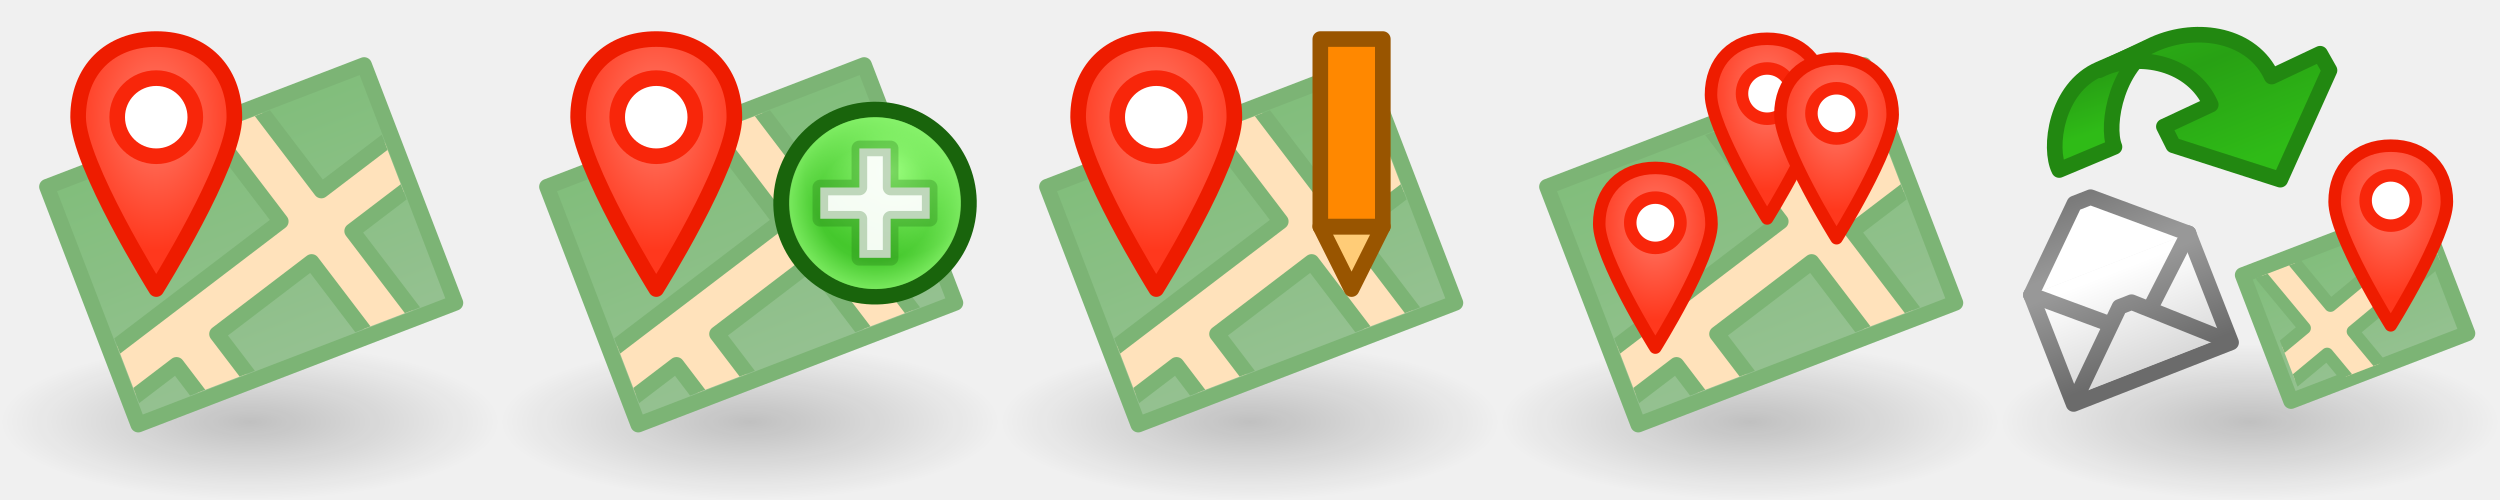
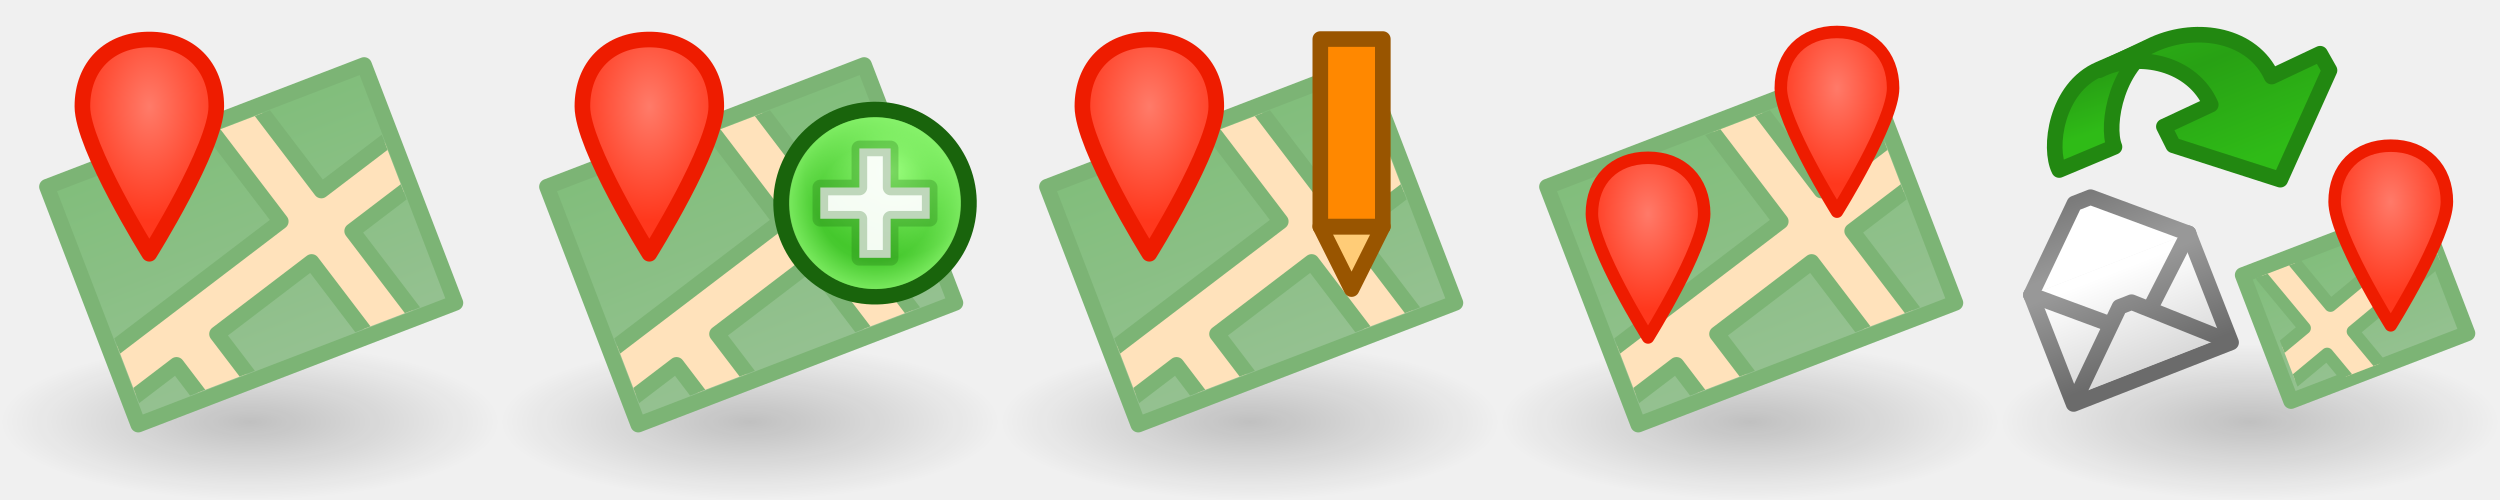
<svg xmlns="http://www.w3.org/2000/svg" xmlns:xlink="http://www.w3.org/1999/xlink" width="160" height="32" id="svg14106" version="1.1">
  <defs id="defs14108">
    <linearGradient id="linearGradient3872">
      <stop style="stop-color:#ff7b69;stop-opacity:1;" offset="0" id="stop3874" />
      <stop style="stop-color:#ff381d;stop-opacity:1;" offset="1" id="stop3876" />
    </linearGradient>
    <linearGradient id="linearGradient3864">
      <stop style="stop-color:#95c191;stop-opacity:1;" offset="0" id="stop3866" />
      <stop style="stop-color:#81be7b;stop-opacity:1;" offset="1" id="stop3868" />
    </linearGradient>
    <linearGradient id="linearGradient3592-9">
      <stop id="stop3594-6" offset="0" style="stop-color:#000000;stop-opacity:0.2;" />
      <stop id="stop3596-3" offset="1" style="stop-color:#000000;stop-opacity:0;" />
    </linearGradient>
    <radialGradient xlink:href="#linearGradient5195-0" id="radialGradient4629" gradientUnits="userSpaceOnUse" gradientTransform="matrix(0.8447221,-1.3923892e-6,1.3343892e-6,0.8814524,446.1461,1.239711)" cx="2873.21" cy="11.074" fx="2873.21" fy="11.074" r="6.25" />
    <linearGradient id="linearGradient5195-0">
      <stop id="stop5197-6" offset="0" style="stop-color:#9bff7e;stop-opacity:1;" />
      <stop id="stop5199-2-2" offset="1" style="stop-color:#2fba18;stop-opacity:1;" />
    </linearGradient>
    <radialGradient xlink:href="#linearGradient4073" id="radialGradient4631" gradientUnits="userSpaceOnUse" cx="2889" cy="5.5" fx="2889" fy="5.5" r="5.5" />
    <linearGradient id="linearGradient4073">
      <stop id="stop4075" offset="0" style="stop-color:#9bff7e;stop-opacity:0;" />
      <stop style="stop-color:#9bff7e;stop-opacity:0.224;" offset="0.676" id="stop4081" />
      <stop id="stop4077" offset="1" style="stop-color:#9bff7e;stop-opacity:0.677;" />
    </linearGradient>
    <radialGradient xlink:href="#linearGradient3592-9" id="radialGradient8587" gradientUnits="userSpaceOnUse" gradientTransform="matrix(1,0,0,0.3125,2240,1038.924)" cx="16" cy="27" fx="16" fy="27" r="16" />
    <linearGradient xlink:href="#linearGradient6008" id="linearGradient8595" gradientUnits="userSpaceOnUse" gradientTransform="translate(1.1345935e-4,1020.562)" x1="1501" y1="5" x2="1503" y2="11" />
    <linearGradient id="linearGradient6008">
      <stop id="stop6010" offset="0" style="stop-color:#2fba18;stop-opacity:1;" />
      <stop style="stop-color:#28a114;stop-opacity:1;" offset="0.5" id="stop6120" />
      <stop id="stop6012" offset="1" style="stop-color:#2fbb17;stop-opacity:1;" />
    </linearGradient>
    <linearGradient xlink:href="#linearGradient6008" id="linearGradient8597" gradientUnits="userSpaceOnUse" gradientTransform="translate(-3.2806452e-6,1020.562)" x1="1498.807" y1="4.216" x2="1504" y2="17" />
    <linearGradient xlink:href="#linearGradient3795" id="linearGradient8609" gradientUnits="userSpaceOnUse" gradientTransform="matrix(0.7557406,0,0,0.7557406,666.1902,1036.285)" x1="2282.939" y1="57" x2="2282.939" y2="41.783" />
    <linearGradient id="linearGradient3795">
      <stop style="stop-color:#dadada;stop-opacity:1;" offset="0" id="stop3797" />
      <stop style="stop-color:#ffffff;stop-opacity:1;" offset="1" id="stop3799" />
    </linearGradient>
    <linearGradient xlink:href="#linearGradient3633-25" id="linearGradient8611" gradientUnits="userSpaceOnUse" gradientTransform="matrix(0.7557406,0,0,0.7557406,666.1902,1036.285)" x1="2281.616" y1="41.783" x2="2281.616" y2="57" />
    <linearGradient id="linearGradient3633-25">
      <stop id="stop3635-50" offset="0" style="stop-color:#989898;stop-opacity:1;" />
      <stop id="stop3637-9" offset="1" style="stop-color:#6b6b6b;stop-opacity:1;" />
    </linearGradient>
    <linearGradient xlink:href="#linearGradient3633-25" id="linearGradient8613" gradientUnits="userSpaceOnUse" gradientTransform="matrix(0.7557406,0,0,0.7557406,686.9731,1035.151)" x1="2254.116" y1="43.283" x2="2254.116" y2="58.5" />
    <linearGradient xlink:href="#linearGradient3795" id="linearGradient8615" gradientUnits="userSpaceOnUse" gradientTransform="matrix(0.7557406,0,0,0.7557406,686.9731,1035.151)" x1="2254.116" y1="58.5" x2="2254.116" y2="43.283" />
    <linearGradient xlink:href="#linearGradient3633-25" id="linearGradient8617" gradientUnits="userSpaceOnUse" gradientTransform="matrix(0.7557406,0,0,0.7557406,686.9731,1035.151)" x1="2255.439" y1="43.283" x2="2255.439" y2="58.5" />
    <linearGradient xlink:href="#linearGradient3633-25" id="linearGradient8619" gradientUnits="userSpaceOnUse" gradientTransform="matrix(0.7557406,0,0,-0.7557406,686.9731,1098.573)" x1="2254.116" y1="43.283" x2="2254.116" y2="58.5" />
    <clipPath clipPathUnits="userSpaceOnUse" id="clipPath4005">
      <rect transform="scale(-1,1)" y="1062.862" x="-24.5" height="14" width="19" id="rect4007" style="fill:#ff0fe5;fill-opacity:0.321;stroke:none" />
    </clipPath>
    <linearGradient id="linearGradient3872-3">
      <stop style="stop-color:#ff7a69;stop-opacity:1;" offset="0" id="stop3874-8" />
      <stop style="stop-color:#ff381d;stop-opacity:1;" offset="1" id="stop3876-8" />
    </linearGradient>
-     <radialGradient xlink:href="#linearGradient3872" id="radialGradient3093" gradientUnits="userSpaceOnUse" gradientTransform="matrix(1,0,0,1.545454,-5,-54.40909)" cx="15" cy="40.059" fx="15" fy="40.059" r="5.5" />
    <radialGradient xlink:href="#linearGradient3592-9" id="radialGradient3119" gradientUnits="userSpaceOnUse" gradientTransform="matrix(1,0,0,0.3125,-2.0003e-4,1038.925)" cx="16" cy="27" fx="16" fy="27" r="16" />
    <linearGradient xlink:href="#linearGradient3864" id="linearGradient3121" gradientUnits="userSpaceOnUse" gradientTransform="translate(0,1020.362)" x1="23" y1="57" x2="23" y2="42" />
-     <radialGradient xlink:href="#linearGradient3872-3" id="radialGradient4072" gradientUnits="userSpaceOnUse" gradientTransform="matrix(0.71875,0,0,1.110795,90.2125,982.5588)" cx="15" cy="40.059" fx="15" fy="40.059" r="5.5" />
    <linearGradient xlink:href="#linearGradient3864" id="linearGradient4136" gradientUnits="userSpaceOnUse" x1="128" y1="54" x2="128" y2="44" gradientTransform="matrix(0.8639265,0,0,0.8639265,-340.7828,982.4482)" />
    <clipPath clipPathUnits="userSpaceOnUse" id="clipPath4138">
      <rect style="fill:#f800de;fill-opacity:0.402;stroke:none" id="rect4140" width="11.404" height="7.948" x="-237.257" y="1020.95" transform="matrix(0.9335804,-0.3583679,0.3583679,0.9335804,0,0)" />
    </clipPath>
+     <radialGradient xlink:href="#linearGradient3872" id="radialGradient3927" gradientUnits="userSpaceOnUse" gradientTransform="matrix(0.8570188,0,0,1.324483,1.702865,1005.619)" cx="15" cy="40.059" fx="15" fy="40.059" r="5.5" />
+     <radialGradient xlink:href="#linearGradient3872-3" id="radialGradient3933" gradientUnits="userSpaceOnUse" gradientTransform="matrix(0.71875,0,0,1.110795,90.2125,982.5588)" cx="15" cy="40.059" fx="15" fy="40.059" r="5.5" />
  </defs>
  <g id="layer1" transform="translate(0,-1020.362)">
    <use x="0" y="0" xlink:href="#use4084" id="use4086" transform="translate(32,0)" width="160" height="32" />
    <use x="0" y="0" xlink:href="#g4074" id="use4084" transform="translate(32,0)" width="160" height="32" />
    <use x="0" y="0" xlink:href="#g4019" id="use3928" transform="translate(96,0)" width="160" height="32" />
    <g id="g4371" transform="translate(-2112,3.8359375e-4)">
      <rect style="fill:url(#radialGradient8587);fill-opacity:1;fill-rule:evenodd;stroke:none" id="use4191" width="32" height="10" x="2240" y="1042.362" />
      <g id="use6091" transform="translate(735.788,-0.300402)">
        <path id="path8591" d="m 1510.563,1025.093 c -2.78,1.201 -3.266,5.063 -2.562,6.45 l 3.537,-1.482 c -0.575,-1.415 0.158,-5.461 2.922,-6.66 z" style="fill:url(#linearGradient8595);fill-opacity:1;stroke:#228811;stroke-width:1;stroke-linecap:round;stroke-linejoin:round;stroke-miterlimit:4;stroke-opacity:1;stroke-dasharray:none;stroke-dashoffset:0" />
        <path id="path8593" d="m 1517.7,1027.362 -3,1.4 0.6,1.2 6.85,2.2 3.15,-7 -0.6,-1.062 -3.1,1.463 c -1.2,-2.643 -4.696,-3.336 -7.556,-2.058 l -3.481,1.652 c 2.547,-1.271 5.997,-0.426 7.138,2.206 z" style="fill:url(#linearGradient8597);fill-opacity:1;stroke:#228811;stroke-width:1;stroke-linecap:round;stroke-linejoin:round;stroke-miterlimit:4;stroke-opacity:1;stroke-dasharray:none;stroke-dashoffset:0" />
      </g>
      <g style="stroke-width:1.802;stroke-miterlimit:4;stroke-dasharray:none" transform="matrix(0.5169113,-0.2019099,0.2019099,0.5169113,794.2576,969.1172)" id="use6095">
        <path style="fill:url(#linearGradient8609);fill-opacity:1;stroke:url(#linearGradient8611);stroke-width:1.802;stroke-linecap:round;stroke-linejoin:round;stroke-miterlimit:4;stroke-opacity:1;stroke-dasharray:none" d="m 2403.5,1066.862 0,13.5 -19.5,0 0,-13.5" id="path8601" />
        <path id="path8603" d="m 2384,1066.862 9,8 1.5,0 9,-8" style="fill:none;stroke:url(#linearGradient8613);stroke-width:1.802;stroke-linecap:round;stroke-linejoin:round;stroke-miterlimit:4;stroke-opacity:1;stroke-dasharray:none" />
        <path id="path8605" d="m 2384.861,1079.502 8.139,-7.64 1.5,0 8.139,7.64" style="fill:url(#linearGradient8615);fill-opacity:1;stroke:url(#linearGradient8617);stroke-width:1.802;stroke-linecap:round;stroke-linejoin:round;stroke-miterlimit:4;stroke-opacity:1;stroke-dasharray:none" />
        <path style="fill:#ffffff;fill-opacity:1;stroke:url(#linearGradient8619);stroke-width:1.802;stroke-linecap:round;stroke-linejoin:round;stroke-miterlimit:4;stroke-opacity:1;stroke-dasharray:none" d="m 2384,1066.862 8.5,-8 2,0 9,8" id="path8607" />
      </g>
    </g>
    <g id="g5344" transform="translate(-2827.5,19.49995)">
      <path transform="matrix(1.041751,0,0,0.9983485,-108.6679,1000.884)" d="m 2877.999,12.878 c 0.064,3.313 -2.457,6.053 -5.632,6.12 -3.175,0.067 -5.801,-2.564 -5.865,-5.877 -0.064,-3.313 2.457,-6.053 5.632,-6.12 3.167,-0.067 5.789,2.551 5.865,5.854" id="path5322" style="fill:url(#radialGradient4629);fill-opacity:1;stroke:#19640c;stroke-width:1;stroke-linecap:round;stroke-linejoin:round;stroke-miterlimit:4;stroke-opacity:1;stroke-dasharray:none" />
      <path transform="translate(-5.5,1008.362)" d="m 2894.499,5.389 c 0.061,3.037 -2.35,5.549 -5.387,5.61 -3.037,0.062 -5.549,-2.35 -5.61,-5.387 -0.061,-3.037 2.35,-5.549 5.387,-5.61 3.029,-0.061 5.537,2.338 5.61,5.367" id="path5334" style="fill:url(#radialGradient4631);fill-opacity:1;stroke:none" />
      <path id="path5290" d="m 2880,1014.862 0,-2 2.5,0 0,-2.5 2,0 0,2.5 2.5,0 0,2 -2.5,0 0,2.5 -2,0 0,-2.5 z" style="fill:#ffffff;fill-opacity:0.941;stroke:#19640c;stroke-width:1px;stroke-linecap:round;stroke-linejoin:round;stroke-opacity:0.251" />
    </g>
    <g id="g6242" transform="translate(-68,0)">
      <path id="path3966-4-44" d="m 152.5,1034.862 2,4 2,-4 z" style="fill:#ffcc77;fill-opacity:1;stroke:#995500;stroke-width:1px;stroke-linecap:butt;stroke-linejoin:round;stroke-opacity:1" />
      <path id="path3158-9-6-5" d="m 152.5,1022.862 4,0 0,12 -4,0 z" style="fill:#ff8800;fill-opacity:1;stroke:#995500;stroke-width:1px;stroke-linecap:round;stroke-linejoin:round;stroke-opacity:1" />
    </g>
    <g id="g4074">
      <g transform="translate(0,1.7382813e-5)" id="g4019">
        <rect style="fill:url(#radialGradient3119);fill-opacity:1;fill-rule:evenodd;stroke:none" id="use5170" width="32" height="10" x="0" y="1042.362" />
        <g transform="matrix(1.014889,-0.3895792,0.3895792,1.014889,-415.9434,-43.91848)" id="use4017">
          <path style="fill:url(#linearGradient3121);fill-opacity:1;stroke:#7cb475;stroke-width:0.92;stroke-linecap:round;stroke-linejoin:round;stroke-miterlimit:4;stroke-opacity:1;stroke-dasharray:none" d="m 5,1077.362 0,-15 20,0 0,15 z" id="path3101" />
          <path id="path3103" d="m 16.914,1057.8 3.085,10.558 4.799,-1.403 0.841,2.88 -4.799,1.403 3.646,12.478 -2.88,0.842 -3.646,-12.478 -6.719,1.964 3.646,12.478 -2.88,0.842 -3.646,-12.478 -13.438,3.927 -0.841,-2.88 23.037,-6.732 -3.085,-10.558 z" style="fill:#ffe2bb;fill-opacity:1;stroke:#7cb475;stroke-width:0.92;stroke-linecap:round;stroke-linejoin:round;stroke-miterlimit:4;stroke-opacity:1;stroke-dasharray:none;stroke-dashoffset:0" clip-path="url(#clipPath4005)" />
        </g>
      </g>
      <g transform="translate(-5,-31.49998)" id="g3913">
-         <path id="path3862" transform="translate(5,1051.862)" d="m 10,2.5 c -3,0 -5,2 -5,5 0,3 5,11 5,11 0,0 5,-8 5,-11 0,-3 -2,-5 -5,-5 z" style="fill:url(#radialGradient3093);fill-opacity:1;stroke:#ee1c00;stroke-width:1px;stroke-linecap:round;stroke-linejoin:round;stroke-opacity:1" />
+         <path id="path3862" d="m 14.558,1054.391 c -2.571,0 -4.285,1.714 -4.285,4.285 0,2.571 4.285,9.427 4.285,9.427 0,0 4.285,-6.856 4.285,-9.427 0,-2.571 -1.714,-4.285 -4.285,-4.285 z" style="fill:url(#radialGradient3927);fill-opacity:1;stroke:#ee1c00;stroke-width:1;stroke-linecap:round;stroke-linejoin:round;stroke-miterlimit:4;stroke-opacity:1;stroke-dasharray:none" />
      </g>
-       <path transform="translate(-22.5,1023.362)" d="M 35,4.5 C 35,5.881 33.881,7 32.5,7 31.119,7 30,5.881 30,4.5 30,3.119 31.119,2 32.5,2 33.881,2 35,3.119 35,4.5 z" id="path3130" style="fill:#ffffff;fill-opacity:1;stroke:#f8260a;stroke-width:1;stroke-linecap:round;stroke-linejoin:round;stroke-miterlimit:4;stroke-opacity:1;stroke-dasharray:none;stroke-dashoffset:0" />
    </g>
-     <g id="g3908" transform="translate(4.94908,7.646005)">
-       <path id="path3862-4" d="m 100.994,1023.462 c -2.156,0 -3.594,1.438 -3.594,3.594 0,2.156 3.594,7.906 3.594,7.906 0,0 3.594,-5.75 3.594,-7.906 0,-2.156 -1.438,-3.594 -3.594,-3.594 z" style="fill:url(#radialGradient4072);fill-opacity:1;stroke:#ee1c00;stroke-width:0.8;stroke-linecap:round;stroke-linejoin:round;stroke-miterlimit:4;stroke-opacity:1;stroke-dasharray:none" />
-       <path transform="translate(0.3218674,1020.675)" d="m 102.281,6.297 c 0,0.889 -0.721,1.609 -1.609,1.609 -0.889,0 -1.609,-0.721 -1.609,-1.609 0,-0.889 0.721,-1.609 1.609,-1.609 0.889,0 1.609,0.721 1.609,1.609 z" id="path3906" style="fill:#ffffff;fill-opacity:1;stroke:#f8260a;stroke-width:0.8;stroke-linecap:round;stroke-linejoin:round;stroke-miterlimit:4;stroke-opacity:1;stroke-dasharray:none;stroke-dashoffset:0" />
+     <g id="g3908" transform="translate(4.48033,6.997876)">
+       <path id="path3862-4" d="m 100.994,1023.462 c -2.156,0 -3.594,1.438 -3.594,3.594 0,2.156 3.594,7.906 3.594,7.906 0,0 3.594,-5.75 3.594,-7.906 0,-2.156 -1.438,-3.594 -3.594,-3.594 z" style="fill:url(#radialGradient3933);fill-opacity:1;stroke:#ee1c00;stroke-width:0.8;stroke-linecap:round;stroke-linejoin:round;stroke-miterlimit:4;stroke-opacity:1;stroke-dasharray:none" />
    </g>
-     <use x="0" y="0" xlink:href="#g3908" id="use3918" transform="translate(7.153175,-8.265612)" width="160" height="32" />
-     <use x="0" y="0" xlink:href="#g3908" id="use3912" transform="translate(11.59591,-6.998796)" width="160" height="32" />
+     <use x="0" y="0" xlink:href="#g3908" id="use3918" transform="translate(12.0909,-8.051842)" width="160" height="32" />
    <rect style="fill:url(#linearGradient4136);fill-opacity:1;stroke:#7cb475;stroke-width:1;stroke-linecap:round;stroke-linejoin:round;stroke-miterlimit:4;stroke-opacity:1;stroke-dasharray:none;stroke-dashoffset:0" id="rect4088" width="12.095" height="8.639" x="-237.976" y="1020.461" transform="matrix(0.9335804,-0.3583679,0.3583679,0.9335804,0,0)" />
    <path style="fill:#ffe2bb;fill-opacity:1;stroke:#7cb475;stroke-width:0.8;stroke-linecap:round;stroke-linejoin:round;stroke-miterlimit:4;stroke-opacity:1;stroke-dasharray:none" d="m 159.121,1031.646 -9.972,8.276 -4.414,-5.318 -1.652,1.439 4.414,5.318 -5.983,4.966 1.439,1.652 5.983,-4.966 3.862,4.654 1.652,-1.439 -3.862,-4.654 9.972,-8.276 z" id="path4102" clip-path="url(#clipPath4138)" />
-     <use x="0" y="0" xlink:href="#g3908" id="use4123" transform="translate(47.06492,-1.423573)" width="160" height="32" />
+     <use x="0" y="0" xlink:href="#g3908" id="use4123" transform="translate(47.53367,-0.7754442)" width="160" height="32" />
  </g>
</svg>
